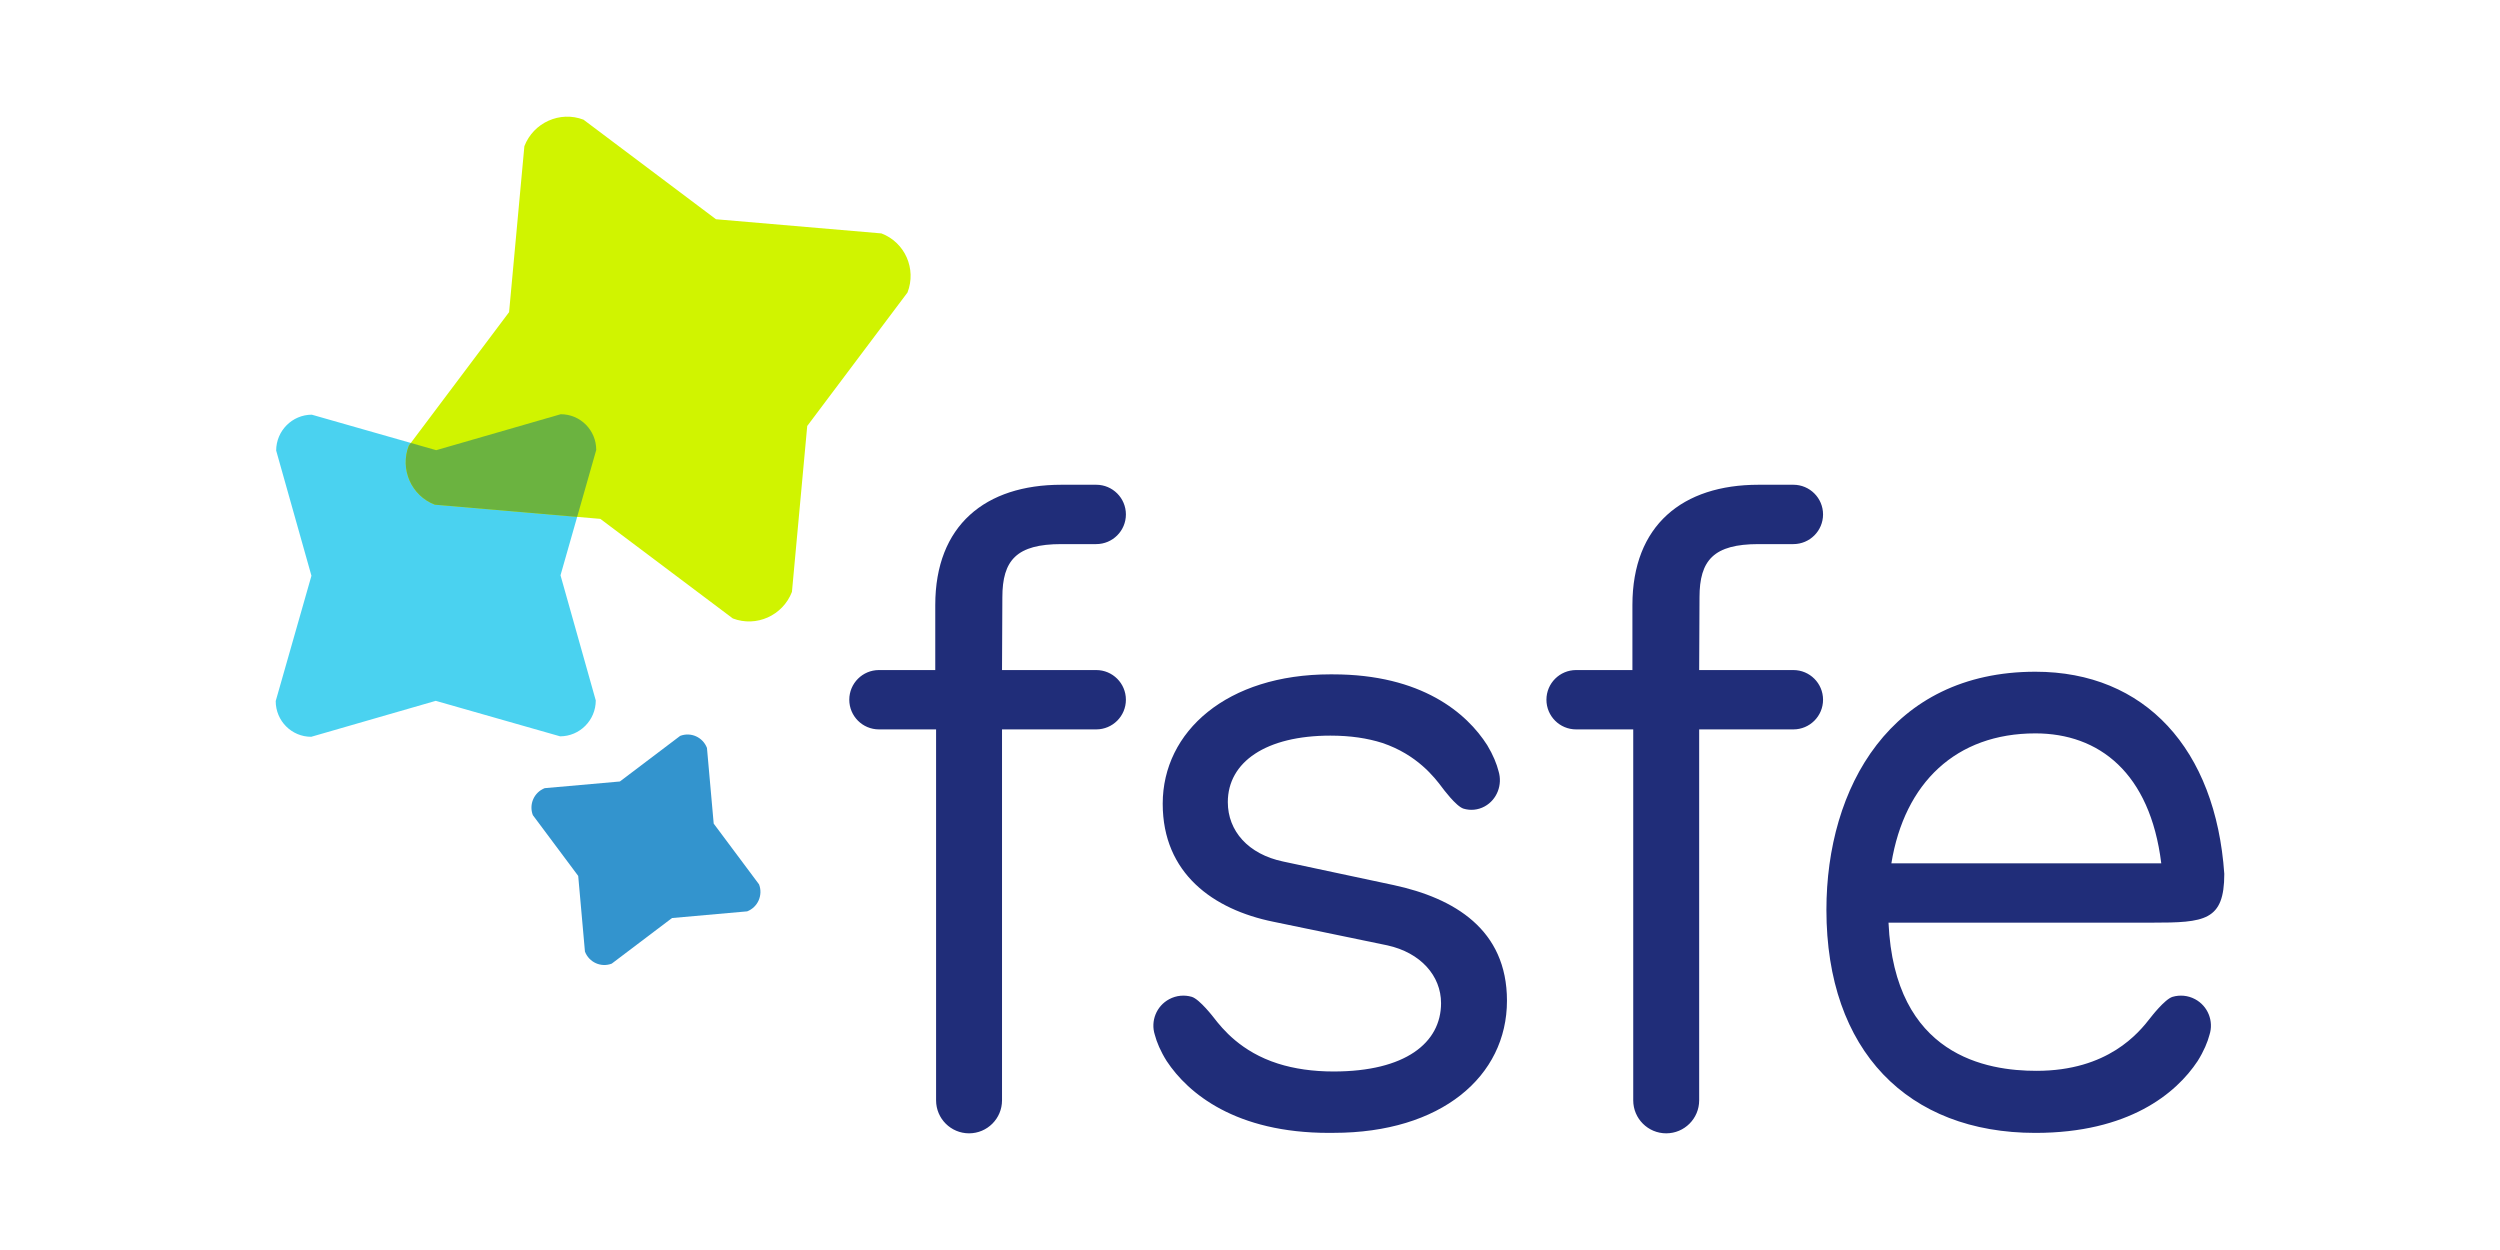
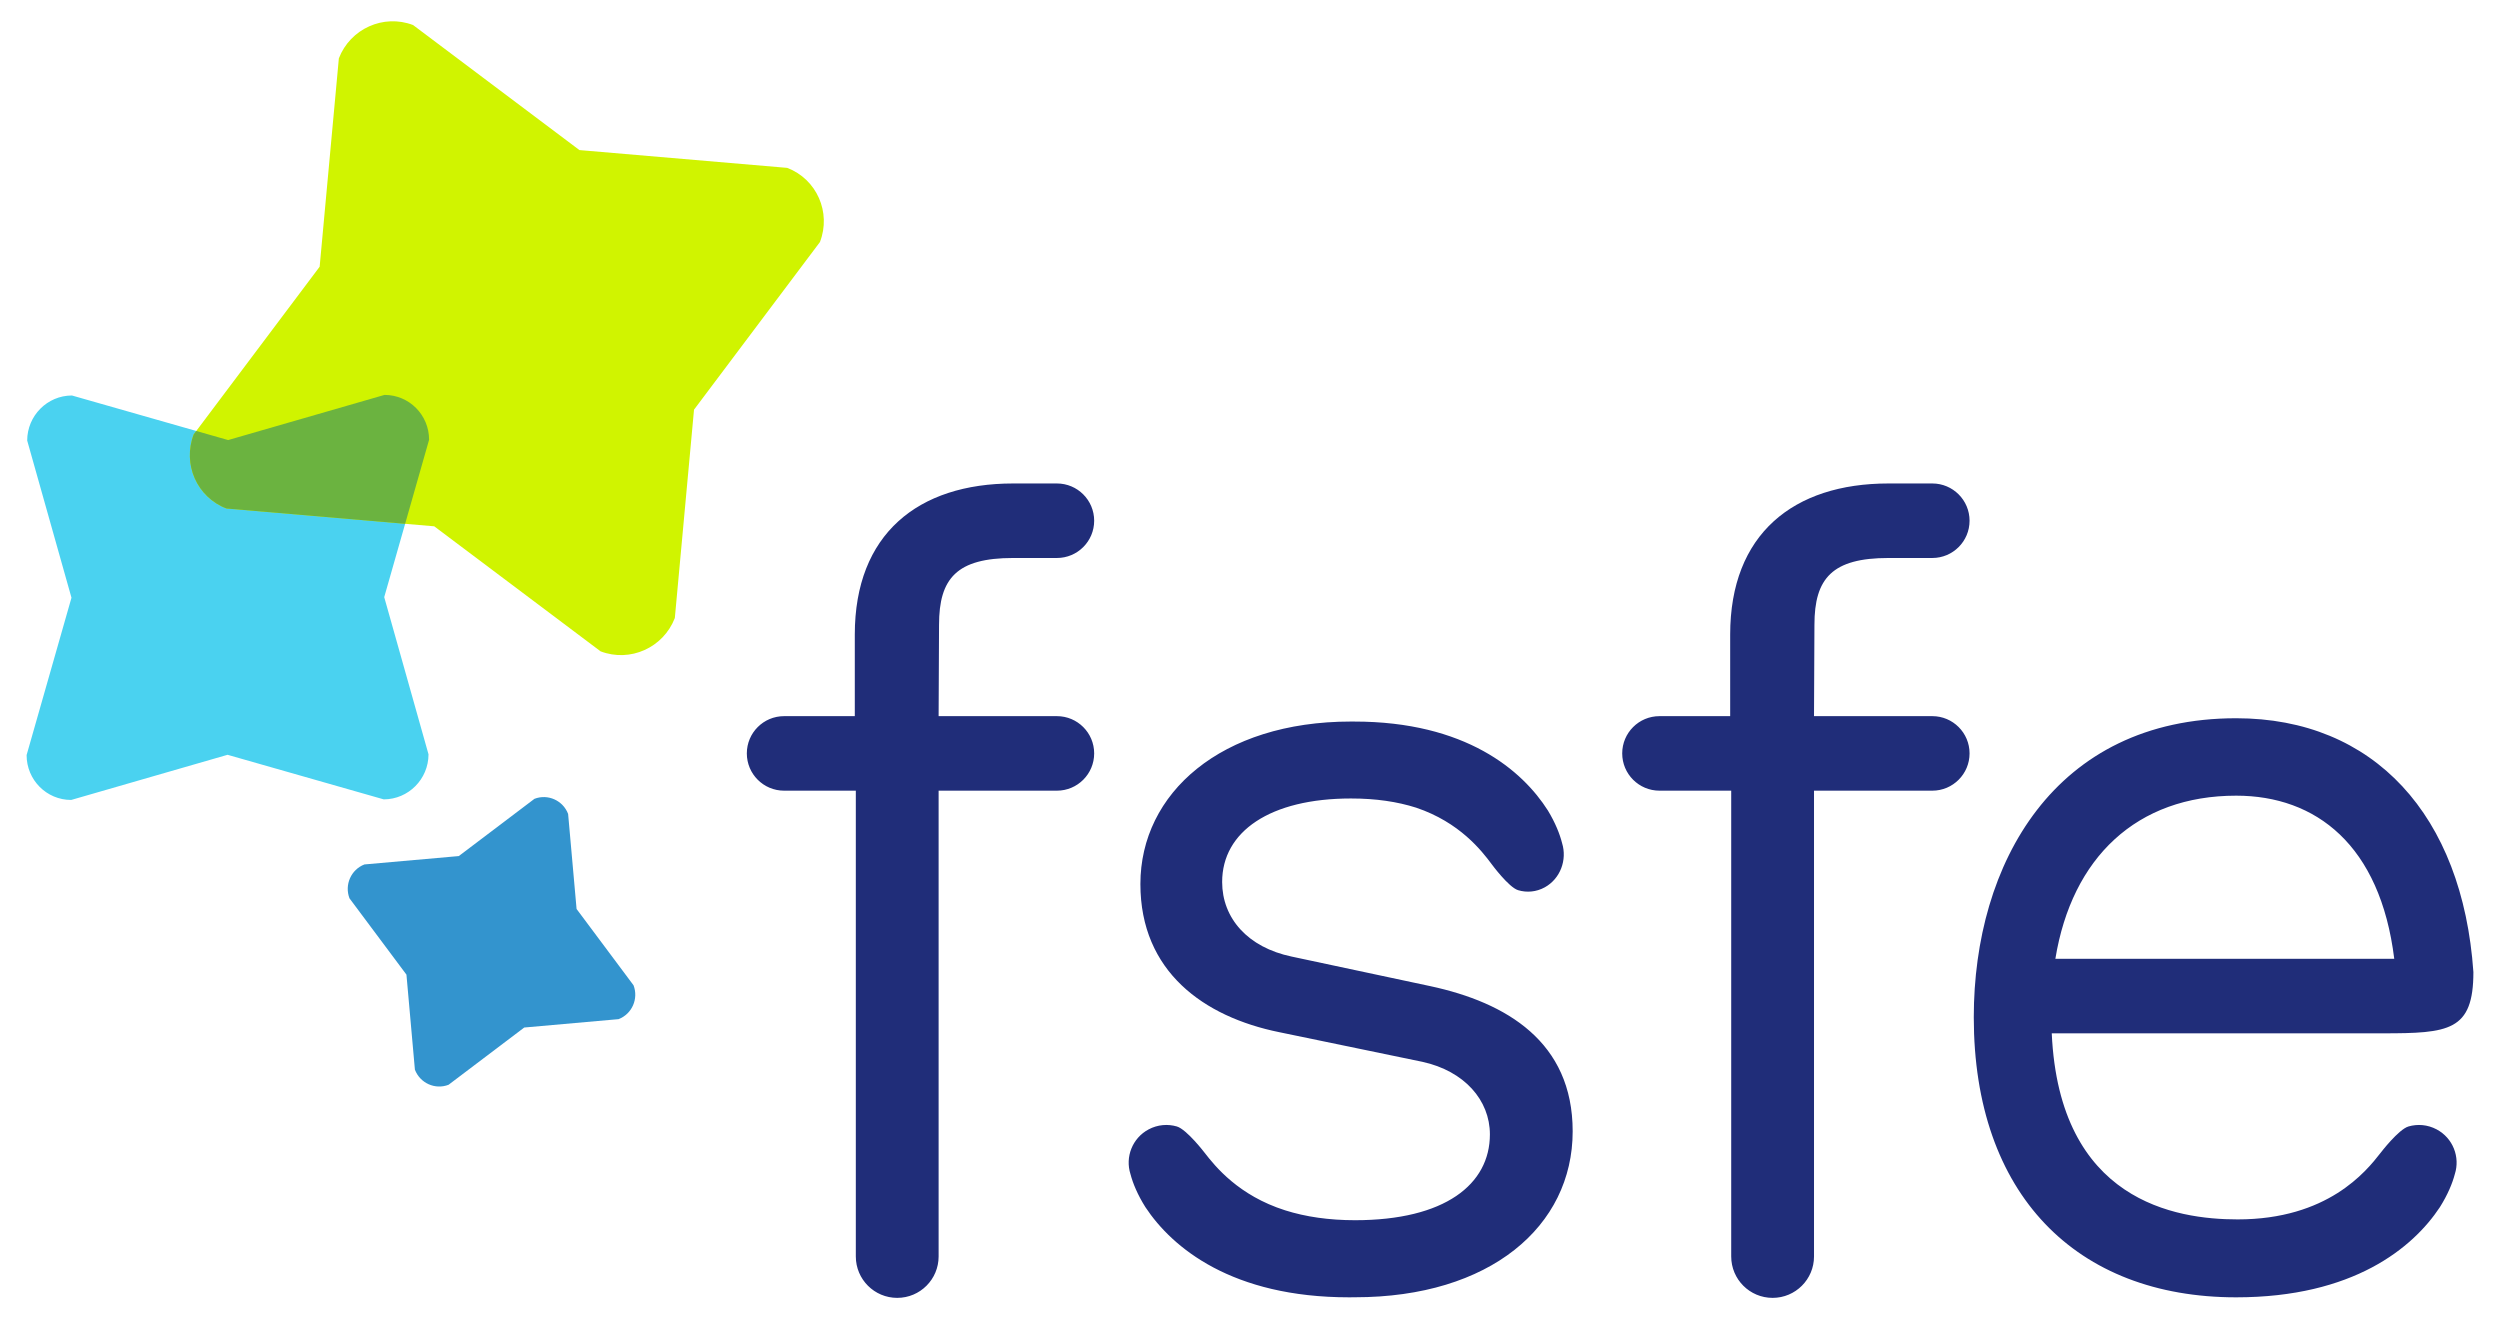
- <svg xmlns="http://www.w3.org/2000/svg" style="isolation:isolate" viewBox="0 0 800 400" width="800" height="400">
+ <svg xmlns="http://www.w3.org/2000/svg" style="isolation:isolate" viewBox="0 0 235 124">
  <defs>
-     <clipPath id="_clipPath_llvxpRhKLxtwsQIUt68yKROscb4Zmd78">
-       <rect width="800" height="400" />
+     <clipPath id="_clipPath_XJXtKAXdw9h15tzcMOo2pDWrPlkp1tJM">
+       <path d="M0 0h235v124H0z" />
    </clipPath>
  </defs>
-   <g clip-path="url(#_clipPath_llvxpRhKLxtwsQIUt68yKROscb4Zmd78)">
-     <g id="Group">
-       <path d=" M 88.375 144.179 C 88.381 141.014 89.66 138.148 91.724 136.071 C 93.788 133.994 96.637 132.706 99.781 132.7 L 139.585 144.059 L 179.431 132.553 C 182.575 132.548 185.419 133.824 187.476 135.894 C 189.533 137.965 190.802 140.826 190.796 143.989 L 179.362 184.089 L 190.648 224.147 C 190.643 227.31 189.363 230.176 187.299 232.254 C 185.235 234.332 182.387 235.619 179.243 235.626 L 139.438 224.267 L 99.592 235.773 C 96.448 235.779 93.603 234.501 91.547 232.433 C 89.491 230.362 88.221 227.501 88.227 224.336 L 99.661 184.237 L 88.375 144.179 L 88.375 144.179 Z " fill="rgb(74,210,240)" />
-       <path d=" M 167.799 46.786 C 169.258 43.004 172.106 40.163 175.528 38.626 C 178.951 37.088 182.951 36.856 186.715 38.294 L 229.112 70.159 L 282.06 74.693 C 285.824 76.129 288.639 78.964 290.149 82.384 C 291.659 85.804 291.863 89.81 290.403 93.593 L 258.313 136.311 L 253.421 189.411 C 251.961 193.193 249.114 196.035 245.691 197.572 C 242.268 199.109 238.27 199.342 234.505 197.905 L 192.107 166.039 L 139.159 161.505 C 135.396 160.068 132.579 157.234 131.071 153.814 C 129.561 150.394 129.358 146.387 130.818 142.604 L 162.907 99.888 L 167.799 46.786 L 167.799 46.786 Z " fill="rgb(208,244,0)" />
-       <path d=" M 170.509 260.841 C 169.851 259.118 169.949 257.289 170.638 255.728 C 171.327 254.166 172.609 252.87 174.32 252.209 L 198.363 250.076 L 217.65 235.485 C 219.36 234.824 221.175 234.926 222.728 235.623 C 224.28 236.32 225.568 237.613 226.227 239.336 L 228.382 263.555 L 242.898 283.003 C 243.556 284.726 243.458 286.553 242.769 288.116 C 242.08 289.679 240.798 290.975 239.088 291.636 L 215.046 293.77 L 195.758 308.36 C 194.048 309.02 192.232 308.919 190.681 308.222 C 189.129 307.525 187.84 306.232 187.182 304.509 L 185.026 280.291 L 170.509 260.841 L 170.509 260.841 Z " fill="rgb(51,148,206)" />
-       <path d=" M 131.464 141.742 L 139.585 144.059 L 179.431 132.553 C 182.575 132.548 185.419 133.824 187.476 135.894 C 189.533 137.965 190.802 140.826 190.796 143.989 L 184.691 165.401 L 139.159 161.502 C 135.396 160.066 132.579 157.231 131.071 153.811 C 129.561 150.391 129.358 146.385 130.818 142.602 C 130.816 142.604 131.464 141.742 131.464 141.742 L 131.464 141.742 Z " fill="rgb(107,179,64)" />
-       <path d=" M 320.755 191.146 L 320.646 214.418 L 350.793 214.418 C 356.037 214.418 360.288 218.669 360.288 223.913 C 360.288 229.157 356.037 233.408 350.793 233.408 L 320.646 233.408 L 320.646 352.116 C 320.646 357.943 315.922 362.666 310.096 362.666 C 304.27 362.666 299.546 357.942 299.546 352.116 L 299.546 233.408 L 281.265 233.408 C 276.021 233.408 271.77 229.157 271.77 223.913 C 271.77 218.669 276.021 214.418 281.265 214.418 L 299.285 214.418 L 299.285 193.625 C 299.285 168.042 315.371 155.121 339.637 155.121 L 350.794 155.121 C 356.038 155.121 360.289 159.373 360.289 164.617 C 360.289 169.86 356.038 174.112 350.794 174.112 L 339.637 174.112 C 325.305 174.113 320.755 179.258 320.755 191.146 L 320.755 191.146 Z  M 543.843 191.146 L 543.734 214.418 L 573.881 214.418 C 579.124 214.418 583.376 218.669 583.376 223.913 C 583.376 229.157 579.124 233.408 573.881 233.408 L 543.734 233.408 L 543.734 352.116 C 543.734 357.943 539.01 362.666 533.184 362.666 C 527.358 362.666 522.634 357.942 522.634 352.116 L 522.634 233.408 L 504.352 233.408 C 499.108 233.408 494.857 229.157 494.857 223.913 C 494.857 218.669 499.108 214.418 504.352 214.418 L 522.372 214.418 L 522.372 193.625 C 522.372 168.042 538.457 155.121 562.724 155.121 L 573.881 155.121 C 579.124 155.121 583.376 159.373 583.376 164.617 C 583.376 169.86 579.124 174.112 573.881 174.112 L 562.724 174.112 C 548.394 174.113 543.843 179.258 543.843 191.146 L 543.843 191.146 Z  M 605.24 276.259 L 691.605 276.259 C 688.034 247.251 671.654 234.683 651.322 234.683 C 625.96 234.683 609.447 250.466 605.24 276.259 Z  M 651.697 342.668 C 674.584 342.668 684.411 330.501 688.13 325.702 C 688.13 325.702 692.693 319.731 695.228 318.984 C 697.542 318.313 700.109 318.507 702.404 319.728 C 706.57 321.943 708.435 326.79 707.041 331.129 C 706.437 333.443 705.233 336.37 703.234 339.549 C 696.376 349.918 681.144 362.528 651.321 362.528 C 610.563 362.528 584.451 336.304 584.451 291.142 C 584.451 251.995 605.033 214.952 651.321 214.952 C 686.415 214.952 709.014 239.677 711.773 279.641 C 711.773 294.67 705.519 295.25 688.638 295.25 L 604.322 295.25 C 606.251 337.987 635.856 342.668 651.697 342.668 L 651.697 342.668 Z  M 372.068 257.2 C 372.068 234.047 392.643 215.792 425.718 215.792 L 426.51 215.795 C 454.957 215.786 469.413 228.233 475.92 238.468 C 477.817 241.605 478.961 244.495 479.534 246.779 C 480.857 251.062 479.086 255.846 475.133 258.033 C 472.954 259.238 470.517 259.43 468.322 258.768 C 465.916 258.031 461.586 252.137 461.586 252.137 C 459.033 248.713 453.447 241.484 442.346 237.742 C 437.539 236.217 432.127 235.4 425.718 235.4 C 405.142 235.4 392.901 243.814 392.901 256.679 C 392.901 265.898 399.414 273.345 410.613 275.689 L 446.027 283.239 C 465.301 287.407 482.229 297.37 482.229 320.223 C 482.229 344.461 461.136 362.511 426.759 362.511 L 425.257 362.525 C 395.434 362.525 380.201 349.915 373.344 339.546 C 371.345 336.368 370.139 333.44 369.537 331.126 C 368.143 326.787 370.008 321.941 374.174 319.726 C 376.469 318.506 379.037 318.311 381.351 318.981 C 383.886 319.728 388.449 325.699 388.449 325.699 C 391.156 329.191 397.1 336.587 408.955 340.353 C 414.183 342.013 420.137 342.876 426.759 342.876 C 449.676 342.876 461.136 333.737 461.136 321.001 C 461.136 312.279 454.623 304.855 443.945 302.511 L 407.486 294.961 C 388.212 291.053 372.068 279.487 372.068 257.2 L 372.068 257.2 Z " fill="rgb(32,45,121)" />
-     </g>
+   <g clip-path="url(#_clipPath_XJXtKAXdw9h15tzcMOo2pDWrPlkp1tJM)">
+     <path fill="rgb(74,210,240)" d="M2.556 41.41c.002-1.167.474-2.224 1.235-2.99.761-.767 1.812-1.242 2.972-1.244l14.682 4.19 14.697-4.244c1.16-.002 2.209.469 2.968 1.232.758.764 1.226 1.819 1.224 2.986l-4.217 14.791 4.163 14.776c-.002 1.166-.474 2.224-1.236 2.99-.761.766-1.811 1.241-2.971 1.244l-14.682-4.19-14.698 4.244c-1.159.002-2.209-.469-2.967-1.232-.758-.764-1.227-1.819-1.225-2.987l4.218-14.79L2.556 41.41z" />
+     <path fill="rgb(208,244,0)" d="M31.852 5.486c.538-1.395 1.588-2.443 2.851-3.009 1.262-.568 2.738-.653 4.126-.123l15.638 11.754 19.53 1.672c1.389.53 2.427 1.575 2.984 2.837.557 1.261.632 2.739.094 4.134L65.238 38.508l-1.804 19.586c-.539 1.395-1.589 2.443-2.851 3.01-1.263.567-2.738.653-4.126.123L40.818 49.473l-19.53-1.672c-1.388-.53-2.427-1.575-2.984-2.837-.556-1.261-.631-2.739-.093-4.135l11.836-15.756 1.805-19.587z" />
+     <path fill="rgb(51,148,206)" d="M32.851 84.441c-.242-.635-.206-1.31.048-1.886.254-.576.727-1.054 1.358-1.298l8.868-.786 7.114-5.382c.631-.244 1.301-.206 1.874.051.572.257 1.047.734 1.29 1.369l.795 8.934 5.354 7.173c.243.636.207 1.309-.047 1.886-.254.576-.727 1.054-1.358 1.298l-8.868.787-7.114 5.382c-.631.243-1.301.206-1.873-.051-.573-.257-1.048-.734-1.291-1.369l-.795-8.933-5.355-7.175z" />
+     <path fill="rgb(107,179,64)" d="M18.449 40.511l2.996.855 14.697-4.244c1.16-.002 2.209.469 2.968 1.232.758.764 1.226 1.819 1.224 2.986l-2.252 7.898L21.288 47.8c-1.388-.53-2.427-1.576-2.984-2.837-.556-1.261-.631-2.739-.093-4.134-.001 0 .238-.318.238-.318z" />
+     <path fill="rgb(32,45,121)" d="M88.27 58.734l-.04 8.584h11.12c1.934 0 3.502 1.568 3.502 3.502 0 1.935-1.568 3.503-3.502 3.503H88.23v43.786c0 2.149-1.743 3.891-3.891 3.891-2.149 0-3.892-1.742-3.892-3.891V74.323h-6.743c-1.934 0-3.502-1.568-3.502-3.503 0-1.934 1.568-3.502 3.502-3.502h6.647v-7.669c0-9.437 5.933-14.203 14.884-14.203h4.115c1.934 0 3.502 1.569 3.502 3.503 0 1.934-1.568 3.502-3.502 3.502h-4.115c-5.287 0-6.965 1.898-6.965 6.283zm82.287 0l-.04 8.584h11.12c1.934 0 3.502 1.568 3.502 3.502 0 1.935-1.568 3.503-3.502 3.503h-11.12v43.786c0 2.149-1.743 3.891-3.892 3.891s-3.891-1.742-3.891-3.891V74.323h-6.743c-1.935 0-3.503-1.568-3.503-3.503 0-1.934 1.568-3.502 3.503-3.502h6.646v-7.669c0-9.437 5.933-14.203 14.884-14.203h4.116c1.934 0 3.502 1.569 3.502 3.503 0 1.934-1.568 3.502-3.502 3.502h-4.116c-5.285 0-6.964 1.898-6.964 6.283zm22.647 31.394h31.856c-1.318-10.699-7.359-15.335-14.859-15.335-9.355 0-15.446 5.822-16.997 15.335zm17.135 24.496c8.442 0 12.067-4.488 13.439-6.258 0 0 1.683-2.203 2.618-2.478.854-.248 1.8-.176 2.647.274 1.537.817 2.224 2.605 1.71 4.205-.222.854-.667 1.934-1.404 3.106-2.53 3.825-8.148 8.476-19.148 8.476-15.034 0-24.666-9.673-24.666-26.331 0-14.439 7.592-28.103 24.666-28.103 12.944 0 21.28 9.12 22.298 23.861 0 5.543-2.307 5.757-8.534 5.757h-31.1c.711 15.764 11.631 17.491 17.474 17.491zM107.197 83.098c0-8.54 7.589-15.273 19.789-15.273l.292.001c10.493-.003 15.825 4.588 18.225 8.363.7 1.157 1.122 2.223 1.333 3.066.488 1.579-.165 3.344-1.623 4.151-.804.444-1.703.515-2.512.271-.888-.272-2.485-2.446-2.485-2.446-.941-1.263-3.002-3.929-7.097-5.31-1.773-.562-3.769-.864-6.133-.864-7.589 0-12.104 3.104-12.104 7.849 0 3.401 2.402 6.148 6.533 7.012l13.062 2.785c7.11 1.537 13.354 5.212 13.354 13.642 0 8.94-7.781 15.598-20.461 15.598l-.554.005c-11 0-16.619-4.651-19.148-8.476-.738-1.172-1.182-2.252-1.404-3.106-.515-1.6.173-3.388 1.71-4.205.846-.45 1.794-.522 2.647-.274.935.275 2.618 2.478 2.618 2.478.999 1.288 3.191 4.016 7.564 5.405 1.928.612 4.125.93 6.567.93 8.453 0 12.68-3.371 12.68-8.068 0-3.217-2.402-5.956-6.341-6.82l-13.448-2.785c-7.109-1.442-13.064-5.708-13.064-13.929z" />
  </g>
</svg>
